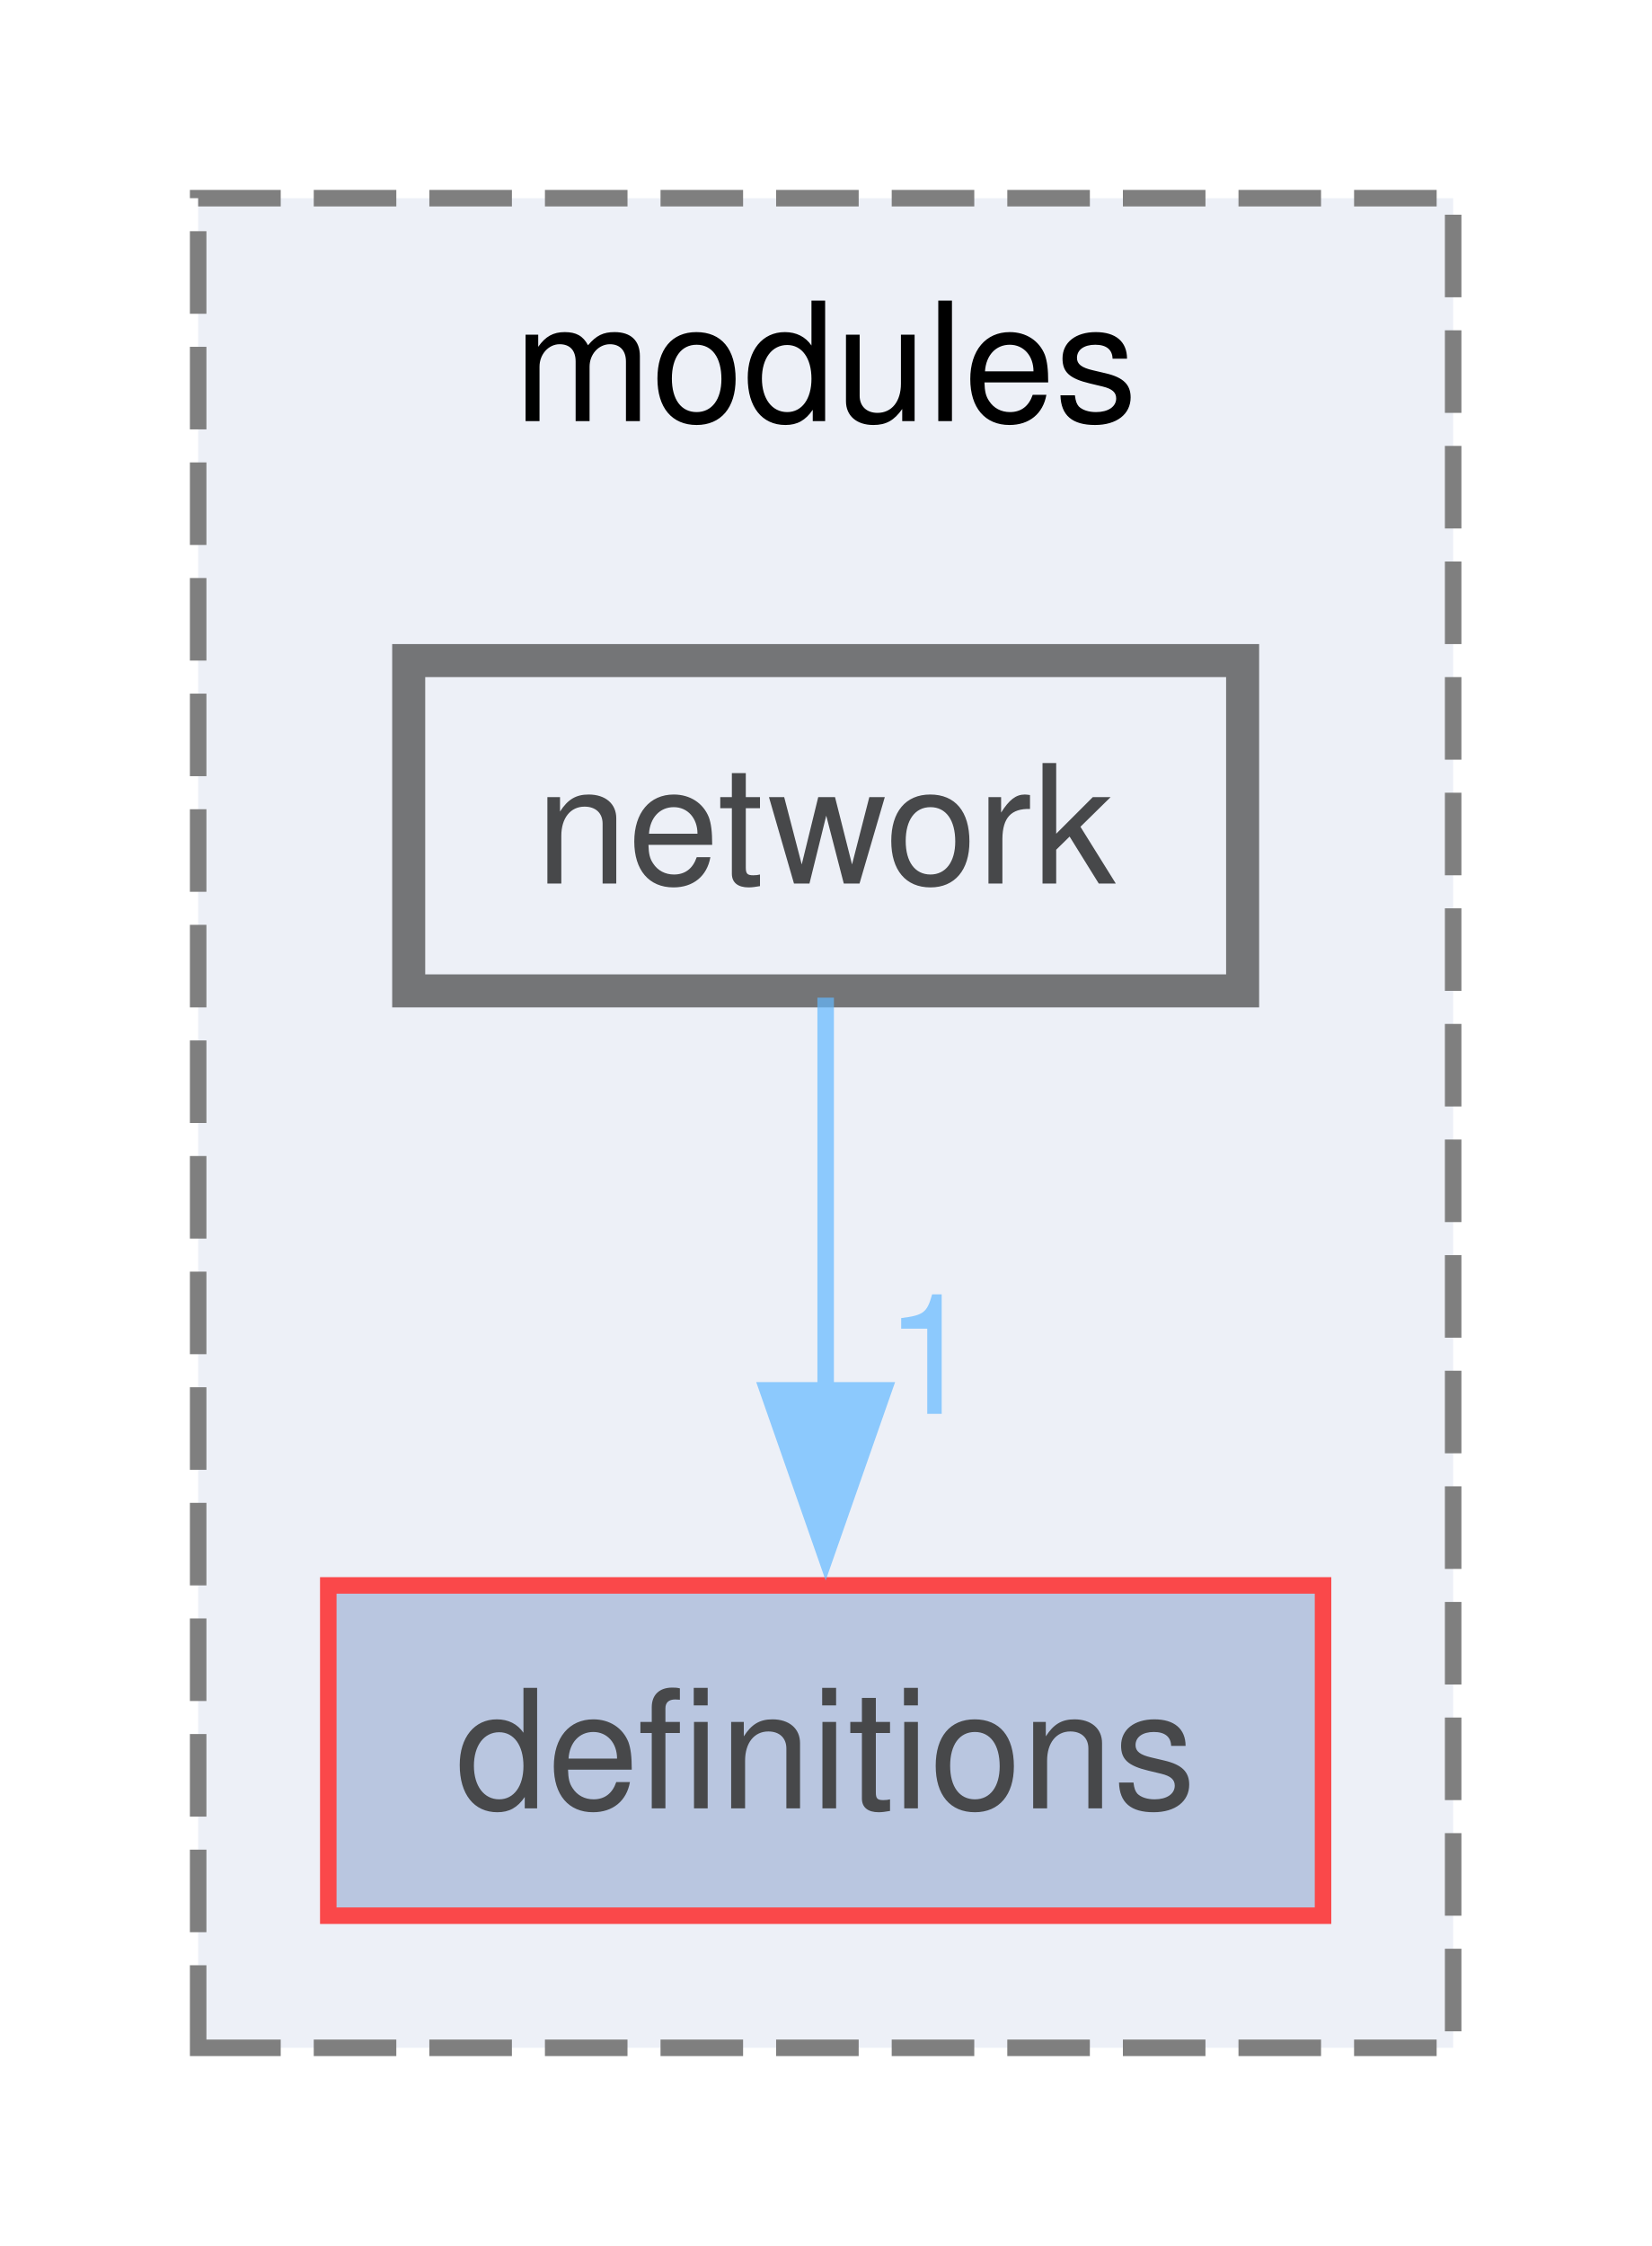
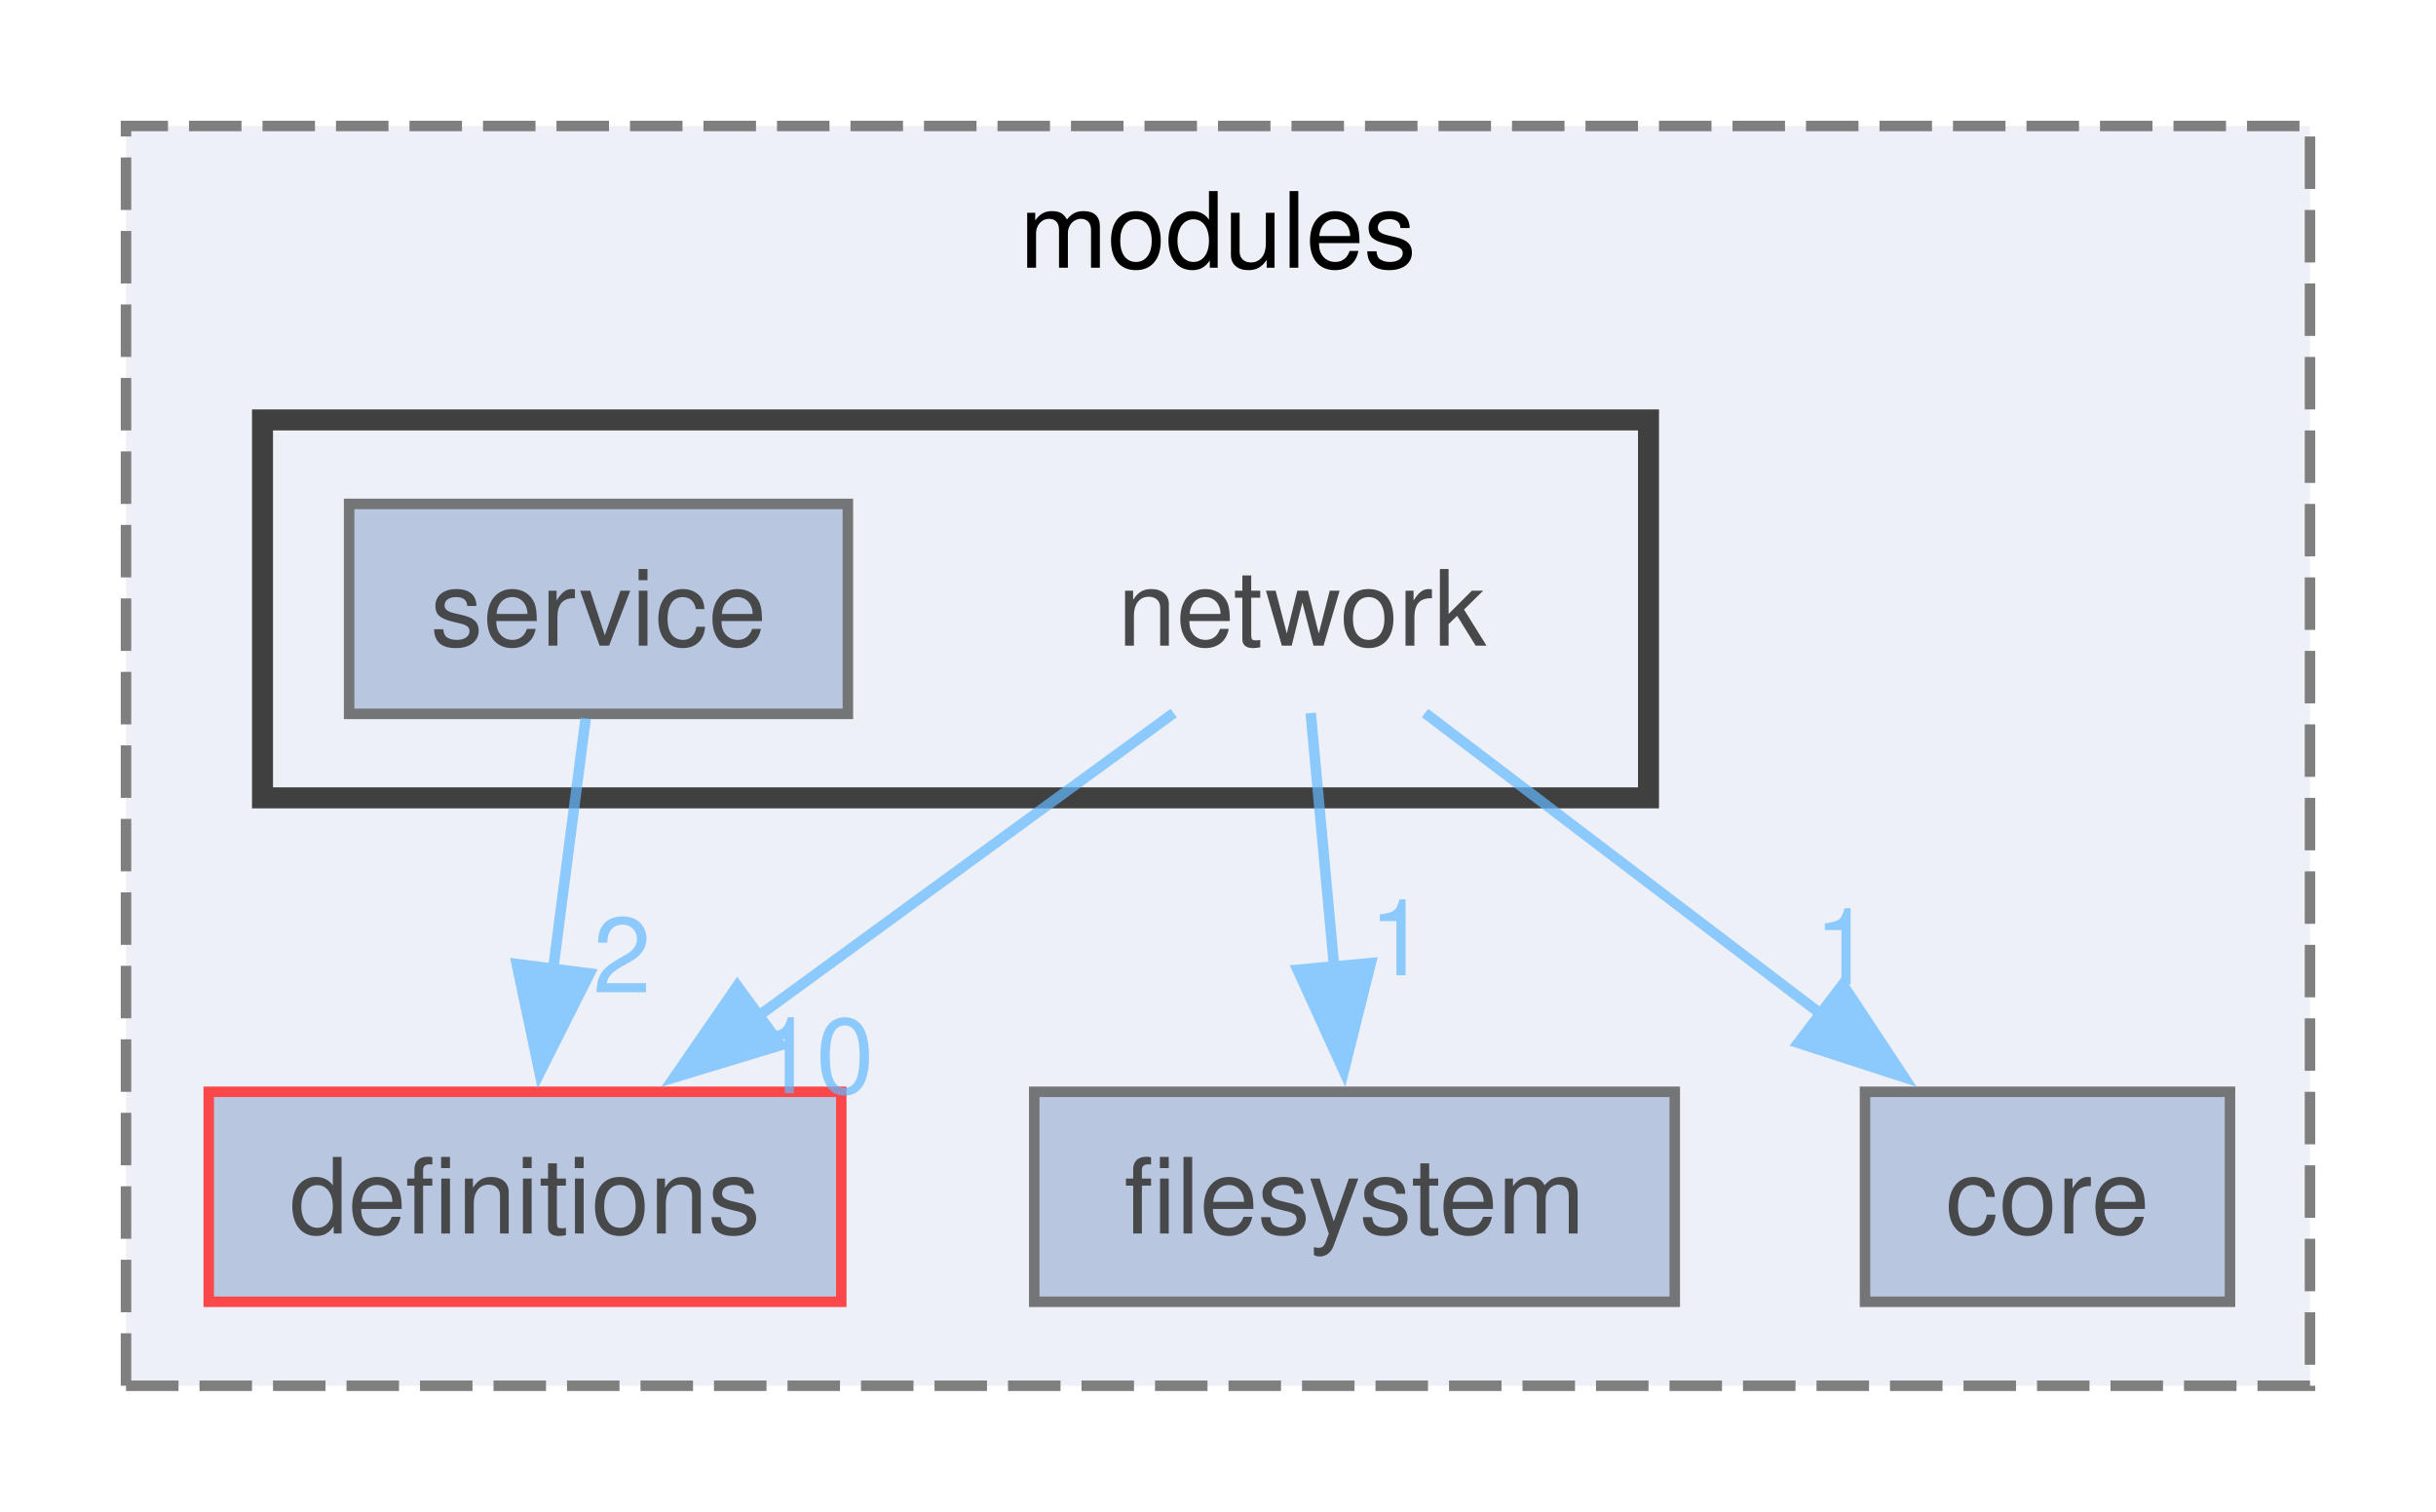
- <svg xmlns="http://www.w3.org/2000/svg" xmlns:xlink="http://www.w3.org/1999/xlink" width="100pt" height="136pt" viewBox="0.00 0.00 100.00 136.00">
+ <svg xmlns="http://www.w3.org/2000/svg" xmlns:xlink="http://www.w3.org/1999/xlink" width="232pt" height="144pt" viewBox="0.00 0.00 232.00 144.00">
  <svg id="main" version="1.1" xml:space="preserve">
    <style type="text/css">
.node, .edge {opacity: 0.7;}
.node.selected, .edge.selected {opacity: 1;}
.edge:hover path { stroke: red; }
.edge:hover polygon { stroke: red; fill: red; }
</style>
    <svg id="graph" class="graph">
-       <g id="graph0" class="graph" transform="scale(1 1) rotate(0) translate(4 132)">
+       <g id="graph0" class="graph" transform="scale(1 1) rotate(0) translate(4 140)">
        <g id="clust1" class="cluster">
          <g id="a_clust1">
            <a xlink:href="dir_a6d3f3cd5ce2d0140642e50638afddda.html" target="_top" xlink:title="modules">
-               <polygon fill="#edf0f7" stroke="#7f7f7f" stroke-dasharray="5,2" points="8,-8 8,-120 84,-120 84,-8 8,-8" />
-               <text xml:space="preserve" text-anchor="middle" x="46" y="-106.5" font-family="Helvetica,sans-Serif" font-size="10.00">modules</text>
+               <polygon fill="#edf0f7" stroke="#7f7f7f" stroke-dasharray="5,2" points="8,-8 8,-128 216,-128 216,-8 8,-8" />
+               <text xml:space="preserve" text-anchor="middle" x="112" y="-114.5" font-family="Helvetica,sans-Serif" font-size="10.00">modules</text>
+             </a>
+           </g>
+         </g>
+         <g id="clust2" class="cluster">
+           <g id="a_clust2">
+             <a xlink:href="dir_4c3a4e371920afa2d03bb73cbf8574ce.html" target="_top">
+               <polygon fill="#edf0f7" stroke="#404040" stroke-width="2" points="21,-64 21,-100 153,-100 153,-64 21,-64" />
            </a>
          </g>
        </g>
        <g id="node1" class="node">
          <g id="a_node1">
            <a xlink:href="dir_9bb0b61234714e0272a4587be2b9fb30.html" target="_top" xlink:title="definitions">
              <polygon fill="#a2b4d6" stroke="red" points="76.12,-36 15.88,-36 15.88,-16 76.12,-16 76.12,-36" />
              <text xml:space="preserve" text-anchor="middle" x="46" y="-22.5" font-family="Helvetica,sans-Serif" font-size="10.00">definitions</text>
            </a>
          </g>
        </g>
        <g id="node2" class="node">
          <g id="a_node2">
-             <a xlink:href="dir_4c3a4e371920afa2d03bb73cbf8574ce.html" target="_top" xlink:title="network">
-               <polygon fill="#edf0f7" stroke="#404040" stroke-width="2" points="71.25,-92 20.75,-92 20.75,-72 71.25,-72 71.25,-92" />
-               <text xml:space="preserve" text-anchor="middle" x="46" y="-78.5" font-family="Helvetica,sans-Serif" font-size="10.00">network</text>
+             <a xlink:href="dir_fcd762ed92d7594e135cd07571d659be.html" target="_top" xlink:title="filesystem">
+               <polygon fill="#a2b4d6" stroke="#404040" points="155.5,-36 94.5,-36 94.5,-16 155.5,-16 155.5,-36" />
+               <text xml:space="preserve" text-anchor="middle" x="125" y="-22.5" font-family="Helvetica,sans-Serif" font-size="10.00">filesystem</text>
            </a>
          </g>
+         </g>
+         <g id="node3" class="node">
+           <g id="a_node3">
+             <a xlink:href="dir_cb4a5b12b72a112763cb8fa56446af32.html" target="_top" xlink:title="core">
+               <polygon fill="#a2b4d6" stroke="#404040" points="208.38,-36 173.62,-36 173.62,-16 208.38,-16 208.38,-36" />
+               <text xml:space="preserve" text-anchor="middle" x="191" y="-22.5" font-family="Helvetica,sans-Serif" font-size="10.00">core</text>
+             </a>
+           </g>
+         </g>
+         <g id="node4" class="node">
+           <text xml:space="preserve" text-anchor="middle" x="120" y="-78.5" font-family="Helvetica,sans-Serif" font-size="10.00">network</text>
        </g>
        <g id="edge1" class="edge">
          <g id="a_edge1">
            <a xlink:href="dir_000012_000002.html" target="_top">
-               <path fill="none" stroke="#63b8ff" d="M46,-71.59C46,-65.01 46,-55.96 46,-47.73" />
-               <polygon fill="#63b8ff" stroke="#63b8ff" points="49.5,-47.81 46,-37.81 42.5,-47.81 49.5,-47.81" />
+               <path fill="none" stroke="#63b8ff" d="M107.78,-72.08C97.05,-64.25 81.18,-52.67 68.2,-43.2" />
+               <polygon fill="#63b8ff" stroke="#63b8ff" points="70.35,-40.44 60.21,-37.37 66.22,-46.09 70.35,-40.44" />
            </a>
          </g>
          <g id="a_edge1-headlabel">
-             <a xlink:href="dir_000012_000002.html" target="_top" xlink:title="1">
-               <text xml:space="preserve" text-anchor="middle" x="52.34" y="-46.39" font-family="Helvetica,sans-Serif" font-size="10.00" fill="#63b8ff">1</text>
+             <a xlink:href="dir_000012_000002.html" target="_top" xlink:title="10">
+               <text xml:space="preserve" text-anchor="middle" x="73.7" y="-35.87" font-family="Helvetica,sans-Serif" font-size="10.00" fill="#63b8ff">10</text>
+             </a>
+           </g>
+         </g>
+         <g id="edge3" class="edge">
+           <g id="a_edge3">
+             <a xlink:href="dir_000012_000006.html" target="_top">
+               <path fill="none" stroke="#63b8ff" d="M120.83,-72.08C121.44,-65.48 122.3,-56.21 123.07,-47.79" />
+               <polygon fill="#63b8ff" stroke="#63b8ff" points="126.55,-48.26 123.98,-37.98 119.58,-47.62 126.55,-48.26" />
+             </a>
+           </g>
+           <g id="a_edge3-headlabel">
+             <a xlink:href="dir_000012_000006.html" target="_top" xlink:title="1">
+               <text xml:space="preserve" text-anchor="middle" x="129.18" y="-47.1" font-family="Helvetica,sans-Serif" font-size="10.00" fill="#63b8ff">1</text>
+             </a>
+           </g>
+         </g>
+         <g id="edge2" class="edge">
+           <g id="a_edge2">
+             <a xlink:href="dir_000012_000001.html" target="_top">
+               <path fill="none" stroke="#63b8ff" d="M131.72,-72.08C142.02,-64.25 157.25,-52.67 169.7,-43.2" />
+               <polygon fill="#63b8ff" stroke="#63b8ff" points="171.5,-46.23 177.34,-37.39 167.26,-40.66 171.5,-46.23" />
+             </a>
+           </g>
+           <g id="a_edge2-headlabel">
+             <a xlink:href="dir_000012_000001.html" target="_top" xlink:title="1">
+               <text xml:space="preserve" text-anchor="middle" x="171.56" y="-46.25" font-family="Helvetica,sans-Serif" font-size="10.00" fill="#63b8ff">1</text>
+             </a>
+           </g>
+         </g>
+         <g id="node5" class="node">
+           <g id="a_node5">
+             <a xlink:href="dir_dc04d4e04f229540f3b46e9ded0983cb.html" target="_top" xlink:title="service">
+               <polygon fill="#a2b4d6" stroke="#404040" points="76.75,-92 29.25,-92 29.25,-72 76.75,-72 76.75,-92" />
+               <text xml:space="preserve" text-anchor="middle" x="53" y="-78.5" font-family="Helvetica,sans-Serif" font-size="10.00">service</text>
+             </a>
+           </g>
+         </g>
+         <g id="edge4" class="edge">
+           <g id="a_edge4">
+             <a xlink:href="dir_000021_000002.html" target="_top">
+               <path fill="none" stroke="#63b8ff" d="M51.78,-71.59C50.92,-64.93 49.73,-55.75 48.65,-47.44" />
+               <polygon fill="#63b8ff" stroke="#63b8ff" points="52.16,-47.27 47.4,-37.8 45.21,-48.17 52.16,-47.27" />
+             </a>
+           </g>
+           <g id="a_edge4-headlabel">
+             <a xlink:href="dir_000021_000002.html" target="_top" xlink:title="2">
+               <text xml:space="preserve" text-anchor="middle" x="55.24" y="-45.47" font-family="Helvetica,sans-Serif" font-size="10.00" fill="#63b8ff">2</text>
            </a>
          </g>
        </g>
      </g>
    </svg>
  </svg>
  <style type="text/css">

[data-mouse-over-selected='false'] { opacity: 0.7; }
[data-mouse-over-selected='true']  { opacity: 1.0; }

</style>
</svg>
